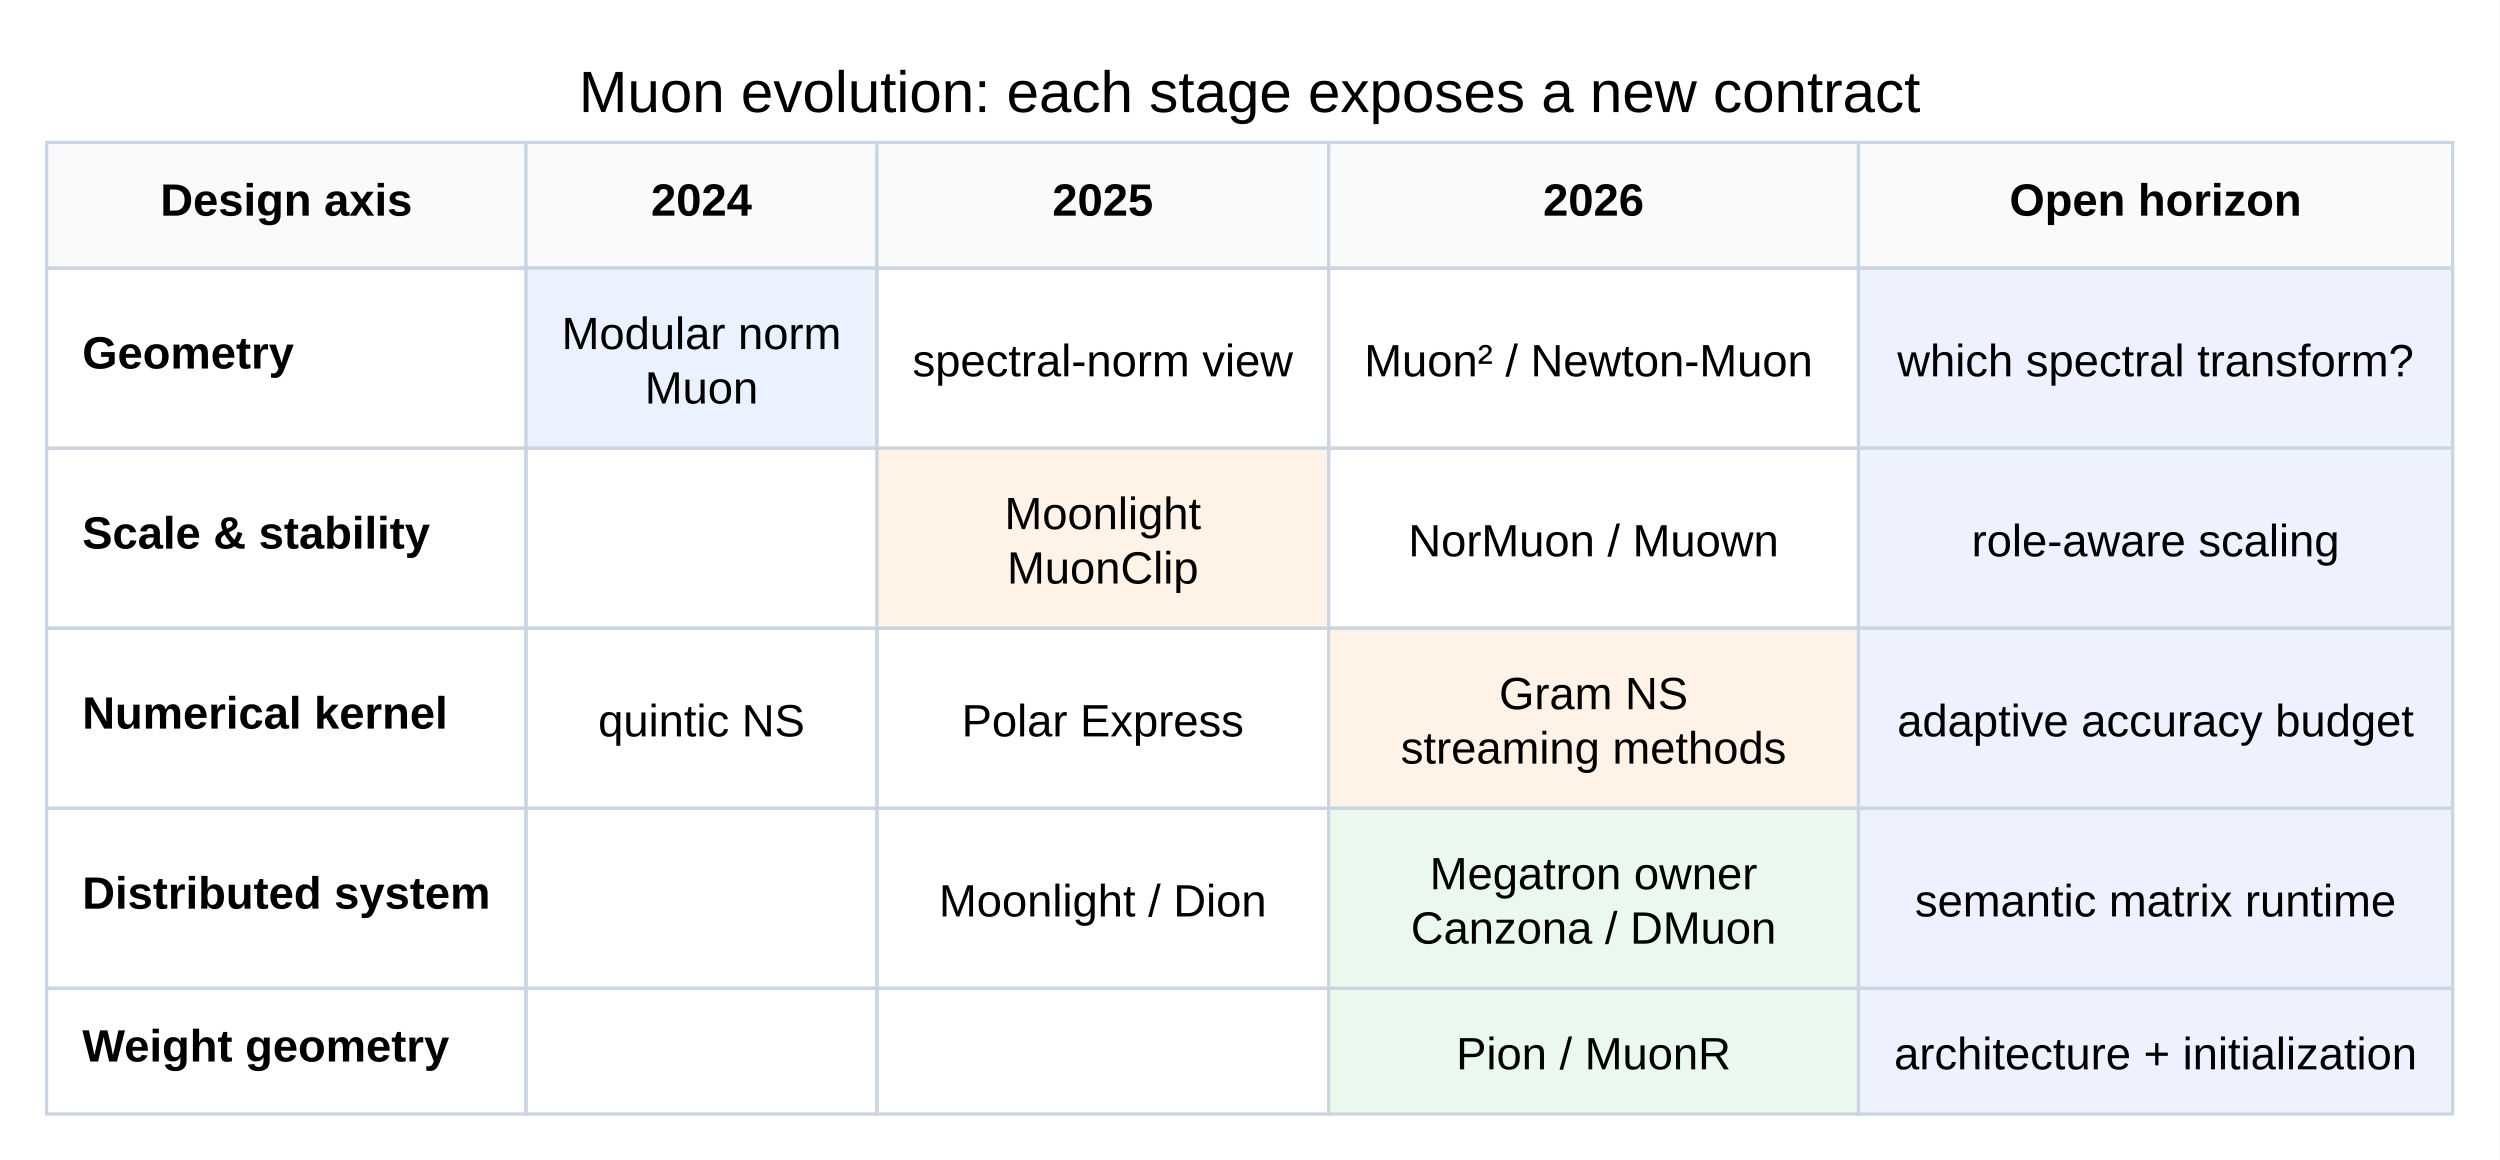
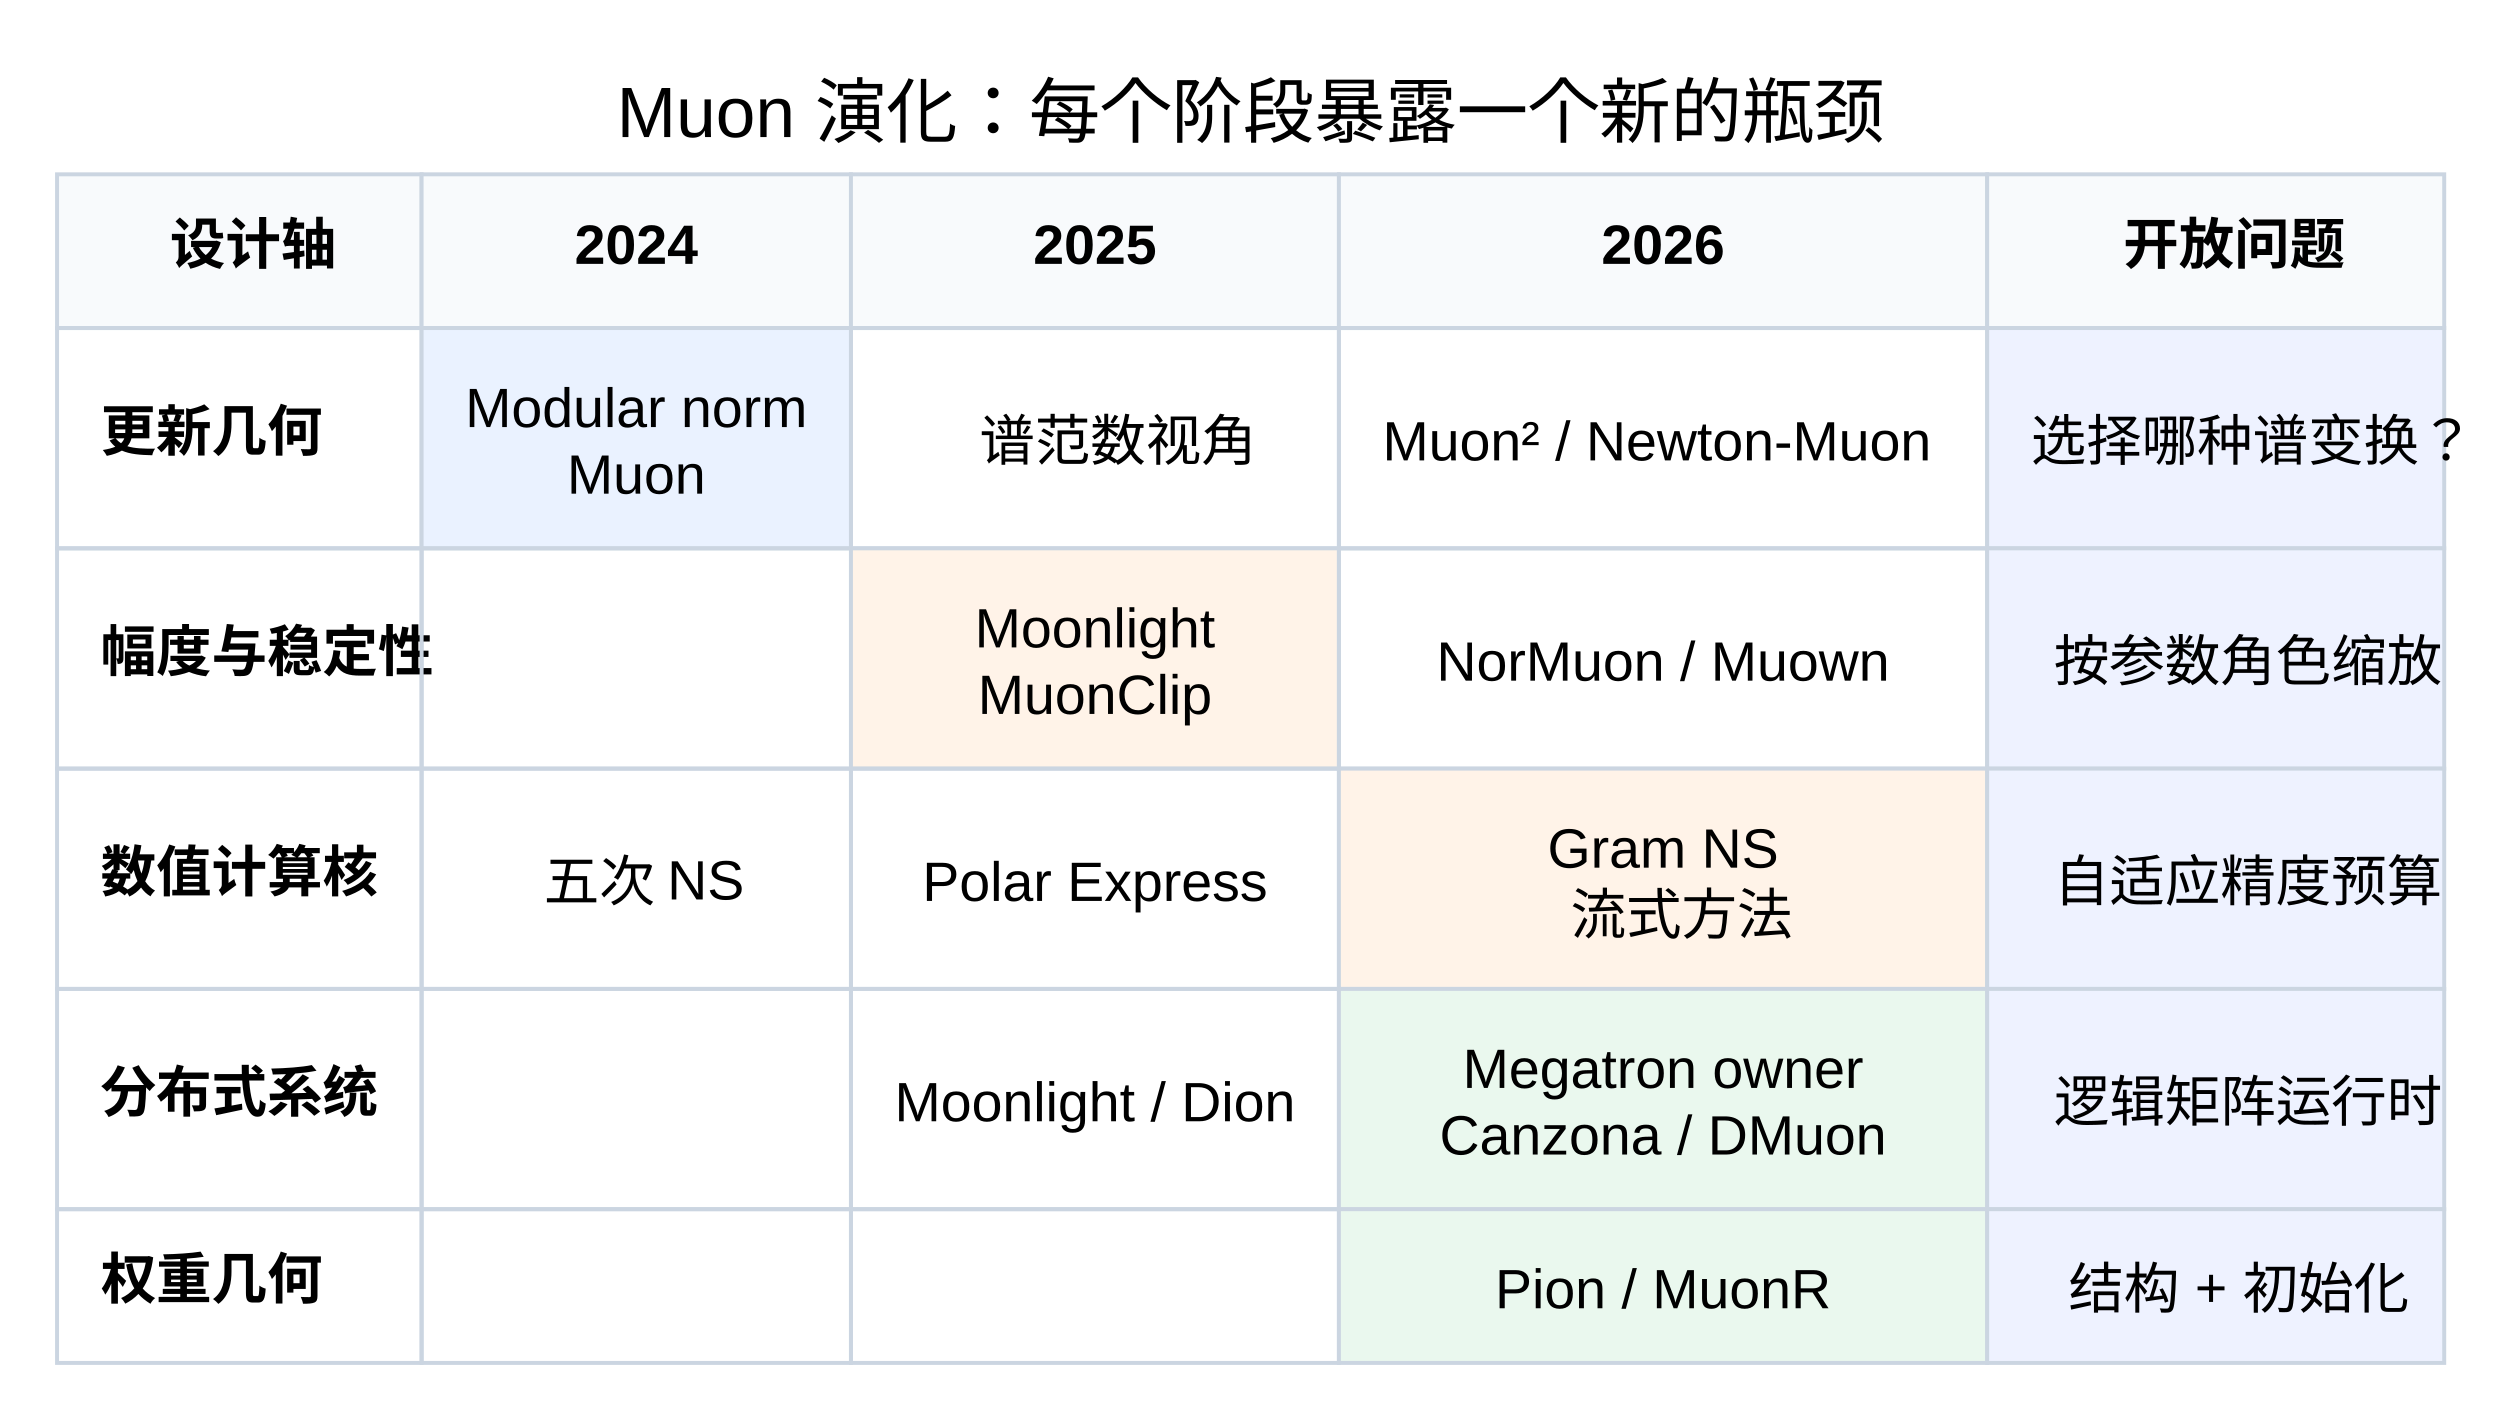
- <svg xmlns="http://www.w3.org/2000/svg" width="772pt" height="358pt" viewBox="0.00 0.00 772.00 358.00">
+ <svg xmlns="http://www.w3.org/2000/svg" width="631pt" height="358pt" viewBox="0.00 0.00 631.00 358.00">
  <g id="graph0" class="graph" transform="scale(1 1) rotate(0) translate(14.4 344)">
-     <polygon fill="white" stroke="none" points="-14.4,14.4 -14.4,-344 757.37,-344 757.37,14.4 -14.4,14.4" />
-     <text xml:space="preserve" text-anchor="middle" x="371.48" y="-309.4" font-family="Arial" font-size="18.00">Muon evolution: each stage exposes a new contract</text>
+     <polygon fill="white" stroke="none" points="-14.4,14.4 -14.4,-344 616.92,-344 616.92,14.4 -14.4,14.4" />
+     <text xml:space="preserve" text-anchor="middle" x="301.26" y="-309.4" font-family="Arial" font-size="18.00">Muon 演化：每个阶段暴露一个新的瓶颈</text>
    <g id="node1" class="node">
-       <polygon fill="#f8fafc" stroke="none" points="0,-261.2 0,-300 148.03,-300 148.03,-261.2 0,-261.2" />
-       <polygon fill="none" stroke="#cbd5e1" points="0,-261.2 0,-300 148.03,-300 148.03,-261.2 0,-261.2" />
-       <text xml:space="preserve" text-anchor="start" x="35.11" y="-277.4" font-family="Arial" font-weight="bold" font-size="14.00">Design axis</text>
-       <polygon fill="#f8fafc" stroke="none" points="148.03,-261.2 148.03,-300 256.4,-300 256.4,-261.2 148.03,-261.2" />
-       <polygon fill="none" stroke="#cbd5e1" points="148.03,-261.2 148.03,-300 256.4,-300 256.4,-261.2 148.03,-261.2" />
-       <text xml:space="preserve" text-anchor="start" x="186.64" y="-277.4" font-family="Arial" font-weight="bold" font-size="14.00">2024</text>
-       <polygon fill="#f8fafc" stroke="none" points="256.4,-261.2 256.4,-300 395.88,-300 395.88,-261.2 256.4,-261.2" />
-       <polygon fill="none" stroke="#cbd5e1" points="256.4,-261.2 256.4,-300 395.88,-300 395.88,-261.2 256.4,-261.2" />
-       <text xml:space="preserve" text-anchor="start" x="310.56" y="-277.4" font-family="Arial" font-weight="bold" font-size="14.00">2025</text>
-       <polygon fill="#f8fafc" stroke="none" points="395.88,-261.2 395.88,-300 559.5,-300 559.5,-261.2 395.88,-261.2" />
-       <polygon fill="none" stroke="#cbd5e1" points="395.88,-261.2 395.88,-300 559.5,-300 559.5,-261.2 395.88,-261.2" />
-       <text xml:space="preserve" text-anchor="start" x="462.11" y="-277.4" font-family="Arial" font-weight="bold" font-size="14.00">2026</text>
-       <polygon fill="#f8fafc" stroke="none" points="559.5,-261.2 559.5,-300 742.97,-300 742.97,-261.2 559.5,-261.2" />
-       <polygon fill="none" stroke="#cbd5e1" points="559.5,-261.2 559.5,-300 742.97,-300 742.97,-261.2 559.5,-261.2" />
-       <text xml:space="preserve" text-anchor="start" x="606.12" y="-277.4" font-family="Arial" font-weight="bold" font-size="14.00">Open horizon</text>
-       <polygon fill="none" stroke="#cbd5e1" points="0,-205.6 0,-261.2 148.03,-261.2 148.03,-205.6 0,-205.6" />
-       <text xml:space="preserve" text-anchor="start" x="11" y="-230.2" font-family="Arial" font-weight="bold" font-size="14.00">Geometry</text>
-       <polygon fill="#eaf2ff" stroke="none" points="148.03,-205.6 148.03,-261.2 256.4,-261.2 256.4,-205.6 148.03,-205.6" />
-       <polygon fill="none" stroke="#cbd5e1" points="148.03,-205.6 148.03,-261.2 256.4,-261.2 256.4,-205.6 148.03,-205.6" />
-       <text xml:space="preserve" text-anchor="start" x="159.03" y="-236.2" font-family="Arial" font-size="14.00">Modular norm</text>
-       <text xml:space="preserve" text-anchor="start" x="184.71" y="-219.4" font-family="Arial" font-size="14.00">Muon</text>
-       <polygon fill="none" stroke="#cbd5e1" points="256.4,-205.6 256.4,-261.2 395.88,-261.2 395.88,-205.6 256.4,-205.6" />
-       <text xml:space="preserve" text-anchor="start" x="267.4" y="-227.8" font-family="Arial" font-size="14.00">spectral-norm view</text>
-       <polygon fill="none" stroke="#cbd5e1" points="395.88,-205.6 395.88,-261.2 559.5,-261.2 559.5,-205.6 395.88,-205.6" />
-       <text xml:space="preserve" text-anchor="start" x="406.88" y="-227.8" font-family="Arial" font-size="14.00">Muon² / Newton-Muon</text>
-       <polygon fill="#eef2ff" stroke="none" points="559.5,-205.6 559.5,-261.2 742.97,-261.2 742.97,-205.6 559.5,-205.6" />
-       <polygon fill="none" stroke="#cbd5e1" points="559.5,-205.6 559.5,-261.2 742.97,-261.2 742.97,-205.6 559.5,-205.6" />
-       <text xml:space="preserve" text-anchor="start" x="571.48" y="-227.8" font-family="Arial" font-size="14.00">which spectral transform?</text>
-       <polygon fill="none" stroke="#cbd5e1" points="0,-150 0,-205.6 148.03,-205.6 148.03,-150 0,-150" />
-       <text xml:space="preserve" text-anchor="start" x="11" y="-174.6" font-family="Arial" font-weight="bold" font-size="14.00">Scale &amp; stability</text>
-       <polygon fill="none" stroke="#cbd5e1" points="148.03,-150 148.03,-205.6 256.4,-205.6 256.4,-150 148.03,-150" />
-       <polygon fill="#fff3e8" stroke="none" points="256.4,-150 256.4,-205.6 395.88,-205.6 395.88,-150 256.4,-150" />
-       <polygon fill="none" stroke="#cbd5e1" points="256.4,-150 256.4,-205.6 395.88,-205.6 395.88,-150 256.4,-150" />
-       <text xml:space="preserve" text-anchor="start" x="295.79" y="-180.6" font-family="Arial" font-size="14.00">Moonlight</text>
-       <text xml:space="preserve" text-anchor="start" x="296.57" y="-163.8" font-family="Arial" font-size="14.00">MuonClip</text>
-       <polygon fill="none" stroke="#cbd5e1" points="395.88,-150 395.88,-205.6 559.5,-205.6 559.5,-150 395.88,-150" />
-       <text xml:space="preserve" text-anchor="start" x="420.5" y="-172.2" font-family="Arial" font-size="14.00">NorMuon / Muown</text>
-       <polygon fill="#eef2ff" stroke="none" points="559.5,-150 559.5,-205.6 742.97,-205.6 742.97,-150 559.5,-150" />
-       <polygon fill="none" stroke="#cbd5e1" points="559.5,-150 559.5,-205.6 742.97,-205.6 742.97,-150 559.5,-150" />
-       <text xml:space="preserve" text-anchor="start" x="594.43" y="-172.2" font-family="Arial" font-size="14.00">role-aware scaling</text>
-       <polygon fill="none" stroke="#cbd5e1" points="0,-94.4 0,-150 148.03,-150 148.03,-94.4 0,-94.4" />
-       <text xml:space="preserve" text-anchor="start" x="11" y="-119" font-family="Arial" font-weight="bold" font-size="14.00">Numerical kernel</text>
-       <polygon fill="none" stroke="#cbd5e1" points="148.03,-94.4 148.03,-150 256.4,-150 256.4,-94.4 148.03,-94.4" />
-       <text xml:space="preserve" text-anchor="start" x="170.31" y="-116.6" font-family="Arial" font-size="14.00">quintic NS</text>
-       <polygon fill="none" stroke="#cbd5e1" points="256.4,-94.4 256.4,-150 395.88,-150 395.88,-94.4 256.4,-94.4" />
-       <text xml:space="preserve" text-anchor="start" x="282.56" y="-116.6" font-family="Arial" font-size="14.00">Polar Express</text>
-       <polygon fill="#fff3e8" stroke="none" points="395.88,-94.4 395.88,-150 559.5,-150 559.5,-94.4 395.88,-94.4" />
-       <polygon fill="none" stroke="#cbd5e1" points="395.88,-94.4 395.88,-150 559.5,-150 559.5,-94.4 395.88,-94.4" />
-       <text xml:space="preserve" text-anchor="start" x="448.52" y="-125" font-family="Arial" font-size="14.00">Gram NS</text>
-       <text xml:space="preserve" text-anchor="start" x="418.16" y="-108.2" font-family="Arial" font-size="14.00">streaming methods</text>
-       <polygon fill="#eef2ff" stroke="none" points="559.5,-94.4 559.5,-150 742.97,-150 742.97,-94.4 559.5,-94.4" />
-       <polygon fill="none" stroke="#cbd5e1" points="559.5,-94.4 559.5,-150 742.97,-150 742.97,-94.4 559.5,-94.4" />
-       <text xml:space="preserve" text-anchor="start" x="571.46" y="-116.6" font-family="Arial" font-size="14.00">adaptive accuracy budget</text>
-       <polygon fill="none" stroke="#cbd5e1" points="0,-38.8 0,-94.4 148.03,-94.4 148.03,-38.8 0,-38.8" />
-       <text xml:space="preserve" text-anchor="start" x="11" y="-63.4" font-family="Arial" font-weight="bold" font-size="14.00">Distributed system</text>
-       <polygon fill="none" stroke="#cbd5e1" points="148.03,-38.8 148.03,-94.4 256.4,-94.4 256.4,-38.8 148.03,-38.8" />
-       <polygon fill="none" stroke="#cbd5e1" points="256.4,-38.8 256.4,-94.4 395.88,-94.4 395.88,-38.8 256.4,-38.8" />
-       <text xml:space="preserve" text-anchor="start" x="275.55" y="-61" font-family="Arial" font-size="14.00">Moonlight / Dion</text>
-       <polygon fill="#eaf8ee" stroke="none" points="395.88,-38.8 395.88,-94.4 559.5,-94.4 559.5,-38.8 395.88,-38.8" />
-       <polygon fill="none" stroke="#cbd5e1" points="395.88,-38.8 395.88,-94.4 559.5,-94.4 559.5,-38.8 395.88,-38.8" />
-       <text xml:space="preserve" text-anchor="start" x="427.1" y="-69.4" font-family="Arial" font-size="14.00">Megatron owner</text>
-       <text xml:space="preserve" text-anchor="start" x="421.26" y="-52.6" font-family="Arial" font-size="14.00">Canzona / DMuon</text>
-       <polygon fill="#eef2ff" stroke="none" points="559.5,-38.8 559.5,-94.4 742.97,-94.4 742.97,-38.8 559.5,-38.8" />
-       <polygon fill="none" stroke="#cbd5e1" points="559.5,-38.8 559.5,-94.4 742.97,-94.4 742.97,-38.8 559.5,-38.8" />
-       <text xml:space="preserve" text-anchor="start" x="576.93" y="-61" font-family="Arial" font-size="14.00">semantic matrix runtime</text>
-       <polygon fill="none" stroke="#cbd5e1" points="0,0 0,-38.8 148.03,-38.8 148.03,0 0,0" />
-       <text xml:space="preserve" text-anchor="start" x="11" y="-16.2" font-family="Arial" font-weight="bold" font-size="14.00">Weight geometry</text>
-       <polygon fill="none" stroke="#cbd5e1" points="148.03,0 148.03,-38.8 256.4,-38.8 256.4,0 148.03,0" />
-       <polygon fill="none" stroke="#cbd5e1" points="256.4,0 256.4,-38.8 395.88,-38.8 395.88,0 256.4,0" />
-       <polygon fill="#eaf8ee" stroke="none" points="395.88,0 395.88,-38.8 559.5,-38.8 559.5,0 395.88,0" />
-       <polygon fill="none" stroke="#cbd5e1" points="395.88,0 395.88,-38.8 559.5,-38.8 559.5,0 395.88,0" />
-       <text xml:space="preserve" text-anchor="start" x="435.27" y="-13.8" font-family="Arial" font-size="14.00">Pion / MuonR</text>
-       <polygon fill="#eef2ff" stroke="none" points="559.5,0 559.5,-38.8 742.97,-38.8 742.97,0 559.5,0" />
-       <polygon fill="none" stroke="#cbd5e1" points="559.5,0 559.5,-38.8 742.97,-38.8 742.97,0 559.5,0" />
-       <text xml:space="preserve" text-anchor="start" x="570.5" y="-13.8" font-family="Arial" font-size="14.00">architecture + initialization</text>
+       <polygon fill="#f8fafc" stroke="none" points="0,-261.2 0,-300 92.01,-300 92.01,-261.2 0,-261.2" />
+       <polygon fill="none" stroke="#cbd5e1" points="0,-261.2 0,-300 92.01,-300 92.01,-261.2 0,-261.2" />
+       <text xml:space="preserve" text-anchor="start" x="28.5" y="-277.4" font-family="Arial" font-weight="bold" font-size="14.00">设计轴</text>
+       <polygon fill="#f8fafc" stroke="none" points="92.01,-261.2 92.01,-300 200.38,-300 200.38,-261.2 92.01,-261.2" />
+       <polygon fill="none" stroke="#cbd5e1" points="92.01,-261.2 92.01,-300 200.38,-300 200.38,-261.2 92.01,-261.2" />
+       <text xml:space="preserve" text-anchor="start" x="130.62" y="-277.4" font-family="Arial" font-weight="bold" font-size="14.00">2024</text>
+       <polygon fill="#f8fafc" stroke="none" points="200.38,-261.2 200.38,-300 323.54,-300 323.54,-261.2 200.38,-261.2" />
+       <polygon fill="none" stroke="#cbd5e1" points="200.38,-261.2 200.38,-300 323.54,-300 323.54,-261.2 200.38,-261.2" />
+       <text xml:space="preserve" text-anchor="start" x="246.39" y="-277.4" font-family="Arial" font-weight="bold" font-size="14.00">2025</text>
+       <polygon fill="#f8fafc" stroke="none" points="323.54,-261.2 323.54,-300 487.16,-300 487.16,-261.2 323.54,-261.2" />
+       <polygon fill="none" stroke="#cbd5e1" points="323.54,-261.2 323.54,-300 487.16,-300 487.16,-261.2 323.54,-261.2" />
+       <text xml:space="preserve" text-anchor="start" x="389.78" y="-277.4" font-family="Arial" font-weight="bold" font-size="14.00">2026</text>
+       <polygon fill="#f8fafc" stroke="none" points="487.16,-261.2 487.16,-300 602.52,-300 602.52,-261.2 487.16,-261.2" />
+       <polygon fill="none" stroke="#cbd5e1" points="487.16,-261.2 487.16,-300 602.52,-300 602.52,-261.2 487.16,-261.2" />
+       <text xml:space="preserve" text-anchor="start" x="521.5" y="-277.4" font-family="Arial" font-weight="bold" font-size="14.00">开放问题</text>
+       <polygon fill="none" stroke="#cbd5e1" points="0,-205.6 0,-261.2 92.01,-261.2 92.01,-205.6 0,-205.6" />
+       <text xml:space="preserve" text-anchor="start" x="11" y="-230.2" font-family="Arial" font-weight="bold" font-size="14.00">更新几何</text>
+       <polygon fill="#eaf2ff" stroke="none" points="92.01,-205.6 92.01,-261.2 200.38,-261.2 200.38,-205.6 92.01,-205.6" />
+       <polygon fill="none" stroke="#cbd5e1" points="92.01,-205.6 92.01,-261.2 200.38,-261.2 200.38,-205.6 92.01,-205.6" />
+       <text xml:space="preserve" text-anchor="start" x="103.01" y="-236.2" font-family="Arial" font-size="14.00">Modular norm</text>
+       <text xml:space="preserve" text-anchor="start" x="128.69" y="-219.4" font-family="Arial" font-size="14.00">Muon</text>
+       <polygon fill="none" stroke="#cbd5e1" points="200.38,-205.6 200.38,-261.2 323.54,-261.2 323.54,-205.6 200.38,-205.6" />
+       <text xml:space="preserve" text-anchor="start" x="232.79" y="-227.8" font-family="Arial" font-size="14.00">谱范数视角</text>
+       <polygon fill="none" stroke="#cbd5e1" points="323.54,-205.6 323.54,-261.2 487.16,-261.2 487.16,-205.6 323.54,-205.6" />
+       <text xml:space="preserve" text-anchor="start" x="334.54" y="-227.8" font-family="Arial" font-size="14.00">Muon² / Newton-Muon</text>
+       <polygon fill="#eef2ff" stroke="none" points="487.16,-205.6 487.16,-261.2 602.52,-261.2 602.52,-205.6 487.16,-205.6" />
+       <polygon fill="none" stroke="#cbd5e1" points="487.16,-205.6 487.16,-261.2 602.52,-261.2 602.52,-205.6 487.16,-205.6" />
+       <text xml:space="preserve" text-anchor="start" x="498.16" y="-227.8" font-family="Arial" font-size="14.00">选择哪种谱变换？</text>
+       <polygon fill="none" stroke="#cbd5e1" points="0,-150 0,-205.6 92.01,-205.6 92.01,-150 0,-150" />
+       <text xml:space="preserve" text-anchor="start" x="11" y="-174.6" font-family="Arial" font-weight="bold" font-size="14.00">幅度与稳定性</text>
+       <polygon fill="none" stroke="#cbd5e1" points="92.01,-150 92.01,-205.6 200.38,-205.6 200.38,-150 92.01,-150" />
+       <polygon fill="#fff3e8" stroke="none" points="200.38,-150 200.38,-205.6 323.54,-205.6 323.54,-150 200.38,-150" />
+       <polygon fill="none" stroke="#cbd5e1" points="200.38,-150 200.38,-205.6 323.54,-205.6 323.54,-150 200.38,-150" />
+       <text xml:space="preserve" text-anchor="start" x="231.61" y="-180.6" font-family="Arial" font-size="14.00">Moonlight</text>
+       <text xml:space="preserve" text-anchor="start" x="232.39" y="-163.8" font-family="Arial" font-size="14.00">MuonClip</text>
+       <polygon fill="none" stroke="#cbd5e1" points="323.54,-150 323.54,-205.6 487.16,-205.6 487.16,-150 323.54,-150" />
+       <text xml:space="preserve" text-anchor="start" x="348.16" y="-172.2" font-family="Arial" font-size="14.00">NorMuon / Muown</text>
+       <polygon fill="#eef2ff" stroke="none" points="487.16,-150 487.16,-205.6 602.52,-205.6 602.52,-150 487.16,-150" />
+       <polygon fill="none" stroke="#cbd5e1" points="487.16,-150 487.16,-205.6 602.52,-205.6 602.52,-150 487.16,-150" />
+       <text xml:space="preserve" text-anchor="start" x="504" y="-172.2" font-family="Arial" font-size="14.00">按参数角色缩放</text>
+       <polygon fill="none" stroke="#cbd5e1" points="0,-94.4 0,-150 92.01,-150 92.01,-94.4 0,-94.4" />
+       <text xml:space="preserve" text-anchor="start" x="11" y="-119" font-family="Arial" font-weight="bold" font-size="14.00">数值计算核</text>
+       <polygon fill="none" stroke="#cbd5e1" points="92.01,-94.4 92.01,-150 200.38,-150 200.38,-94.4 92.01,-94.4" />
+       <text xml:space="preserve" text-anchor="start" x="122.86" y="-116.6" font-family="Arial" font-size="14.00">五次 NS</text>
+       <polygon fill="none" stroke="#cbd5e1" points="200.38,-94.4 200.38,-150 323.54,-150 323.54,-94.4 200.38,-94.4" />
+       <text xml:space="preserve" text-anchor="start" x="218.39" y="-116.6" font-family="Arial" font-size="14.00">Polar Express</text>
+       <polygon fill="#fff3e8" stroke="none" points="323.54,-94.4 323.54,-150 487.16,-150 487.16,-94.4 323.54,-94.4" />
+       <polygon fill="none" stroke="#cbd5e1" points="323.54,-94.4 323.54,-150 487.16,-150 487.16,-94.4 323.54,-94.4" />
+       <text xml:space="preserve" text-anchor="start" x="376.19" y="-125" font-family="Arial" font-size="14.00">Gram NS</text>
+       <text xml:space="preserve" text-anchor="start" x="382.02" y="-108.2" font-family="Arial" font-size="14.00">流式方法</text>
+       <polygon fill="#eef2ff" stroke="none" points="487.16,-94.4 487.16,-150 602.52,-150 602.52,-94.4 487.16,-94.4" />
+       <polygon fill="none" stroke="#cbd5e1" points="487.16,-94.4 487.16,-150 602.52,-150 602.52,-94.4 487.16,-94.4" />
+       <text xml:space="preserve" text-anchor="start" x="504" y="-116.6" font-family="Arial" font-size="14.00">自适应精度预算</text>
+       <polygon fill="none" stroke="#cbd5e1" points="0,-38.8 0,-94.4 92.01,-94.4 92.01,-38.8 0,-38.8" />
+       <text xml:space="preserve" text-anchor="start" x="11" y="-63.4" font-family="Arial" font-weight="bold" font-size="14.00">分布式系统</text>
+       <polygon fill="none" stroke="#cbd5e1" points="92.01,-38.8 92.01,-94.4 200.38,-94.4 200.38,-38.8 92.01,-38.8" />
+       <polygon fill="none" stroke="#cbd5e1" points="200.38,-38.8 200.38,-94.4 323.54,-94.4 323.54,-38.8 200.38,-38.8" />
+       <text xml:space="preserve" text-anchor="start" x="211.38" y="-61" font-family="Arial" font-size="14.00">Moonlight / Dion</text>
+       <polygon fill="#eaf8ee" stroke="none" points="323.54,-38.8 323.54,-94.4 487.16,-94.4 487.16,-38.8 323.54,-38.8" />
+       <polygon fill="none" stroke="#cbd5e1" points="323.54,-38.8 323.54,-94.4 487.16,-94.4 487.16,-38.8 323.54,-38.8" />
+       <text xml:space="preserve" text-anchor="start" x="354.77" y="-69.4" font-family="Arial" font-size="14.00">Megatron owner</text>
+       <text xml:space="preserve" text-anchor="start" x="348.93" y="-52.6" font-family="Arial" font-size="14.00">Canzona / DMuon</text>
+       <polygon fill="#eef2ff" stroke="none" points="487.16,-38.8 487.16,-94.4 602.52,-94.4 602.52,-38.8 487.16,-38.8" />
+       <polygon fill="none" stroke="#cbd5e1" points="487.16,-38.8 487.16,-94.4 602.52,-94.4 602.52,-38.8 487.16,-38.8" />
+       <text xml:space="preserve" text-anchor="start" x="504" y="-61" font-family="Arial" font-size="14.00">逻辑矩阵运行时</text>
+       <polygon fill="none" stroke="#cbd5e1" points="0,0 0,-38.8 92.01,-38.8 92.01,0 0,0" />
+       <text xml:space="preserve" text-anchor="start" x="11" y="-16.2" font-family="Arial" font-weight="bold" font-size="14.00">权重几何</text>
+       <polygon fill="none" stroke="#cbd5e1" points="92.01,0 92.01,-38.8 200.38,-38.8 200.38,0 92.01,0" />
+       <polygon fill="none" stroke="#cbd5e1" points="200.38,0 200.38,-38.8 323.54,-38.8 323.54,0 200.38,0" />
+       <polygon fill="#eaf8ee" stroke="none" points="323.54,0 323.54,-38.8 487.16,-38.8 487.16,0 323.54,0" />
+       <polygon fill="none" stroke="#cbd5e1" points="323.54,0 323.54,-38.8 487.16,-38.8 487.16,0 323.54,0" />
+       <text xml:space="preserve" text-anchor="start" x="362.94" y="-13.8" font-family="Arial" font-size="14.00">Pion / MuonR</text>
+       <polygon fill="#eef2ff" stroke="none" points="487.16,0 487.16,-38.8 602.52,-38.8 602.52,0 487.16,0" />
+       <polygon fill="none" stroke="#cbd5e1" points="487.16,0 487.16,-38.8 602.52,-38.8 602.52,0 487.16,0" />
+       <text xml:space="preserve" text-anchor="start" x="507.69" y="-13.8" font-family="Arial" font-size="14.00">结构 + 初始化</text>
    </g>
  </g>
</svg>
